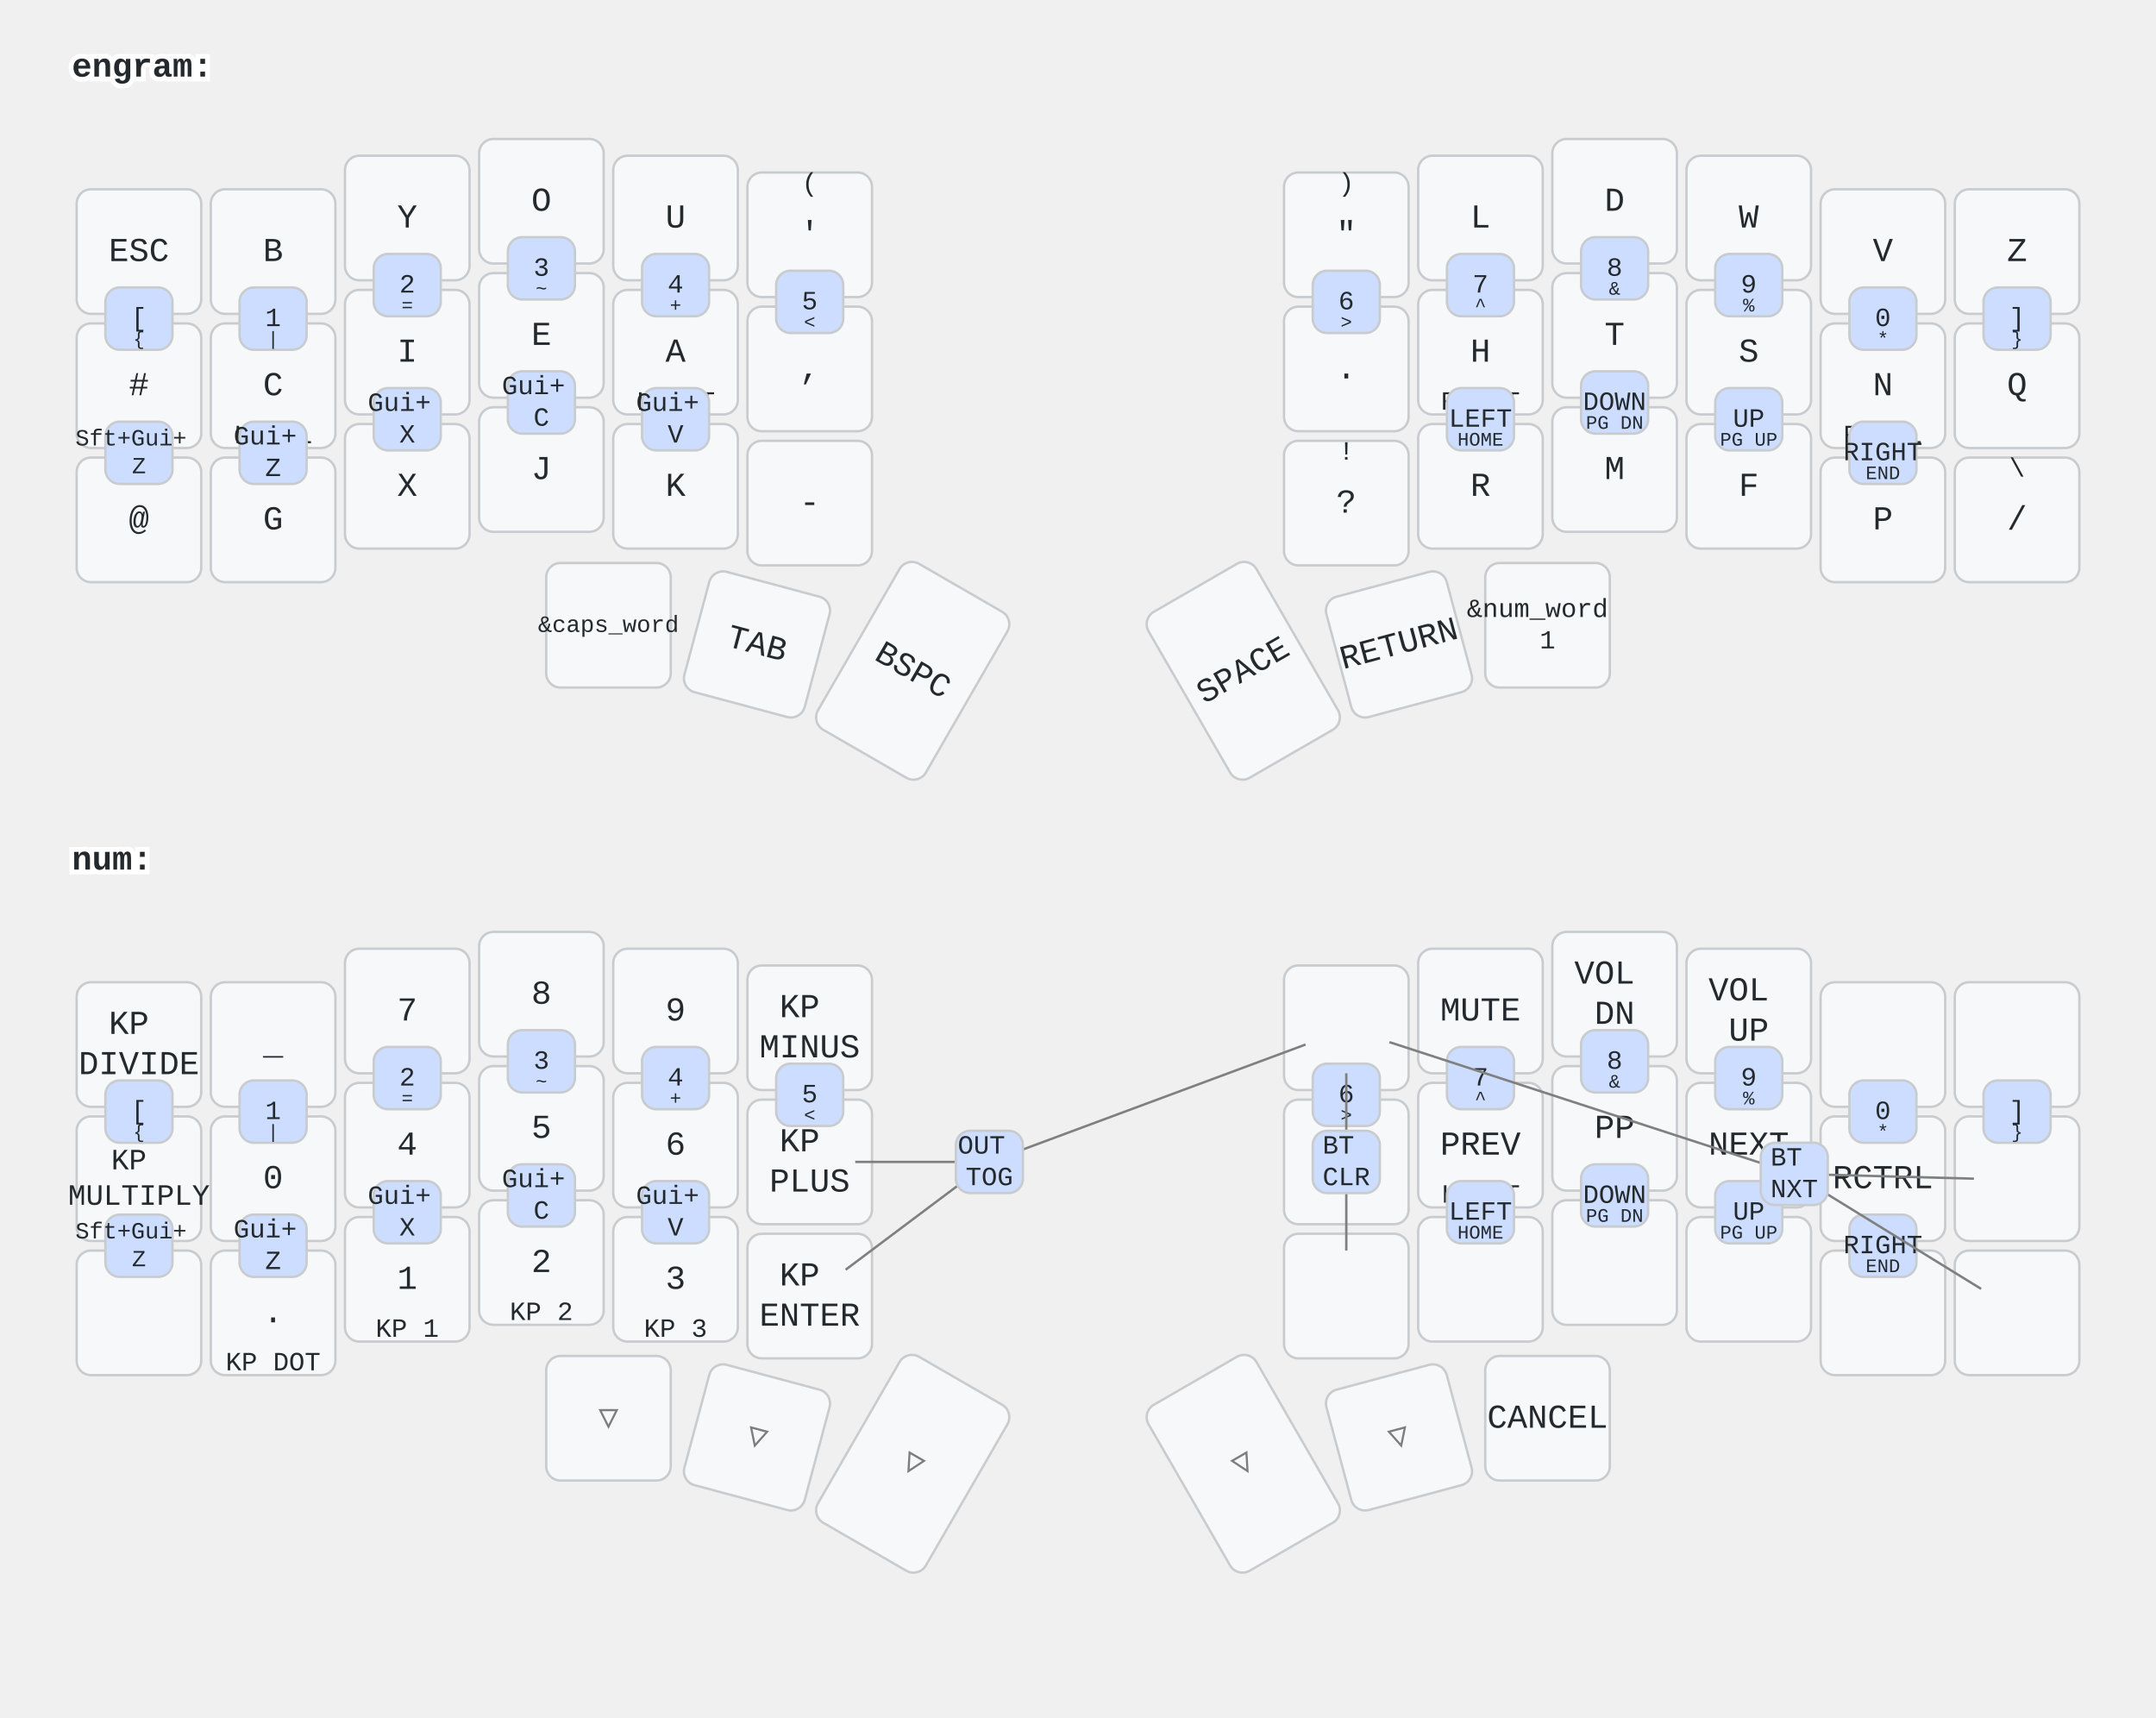
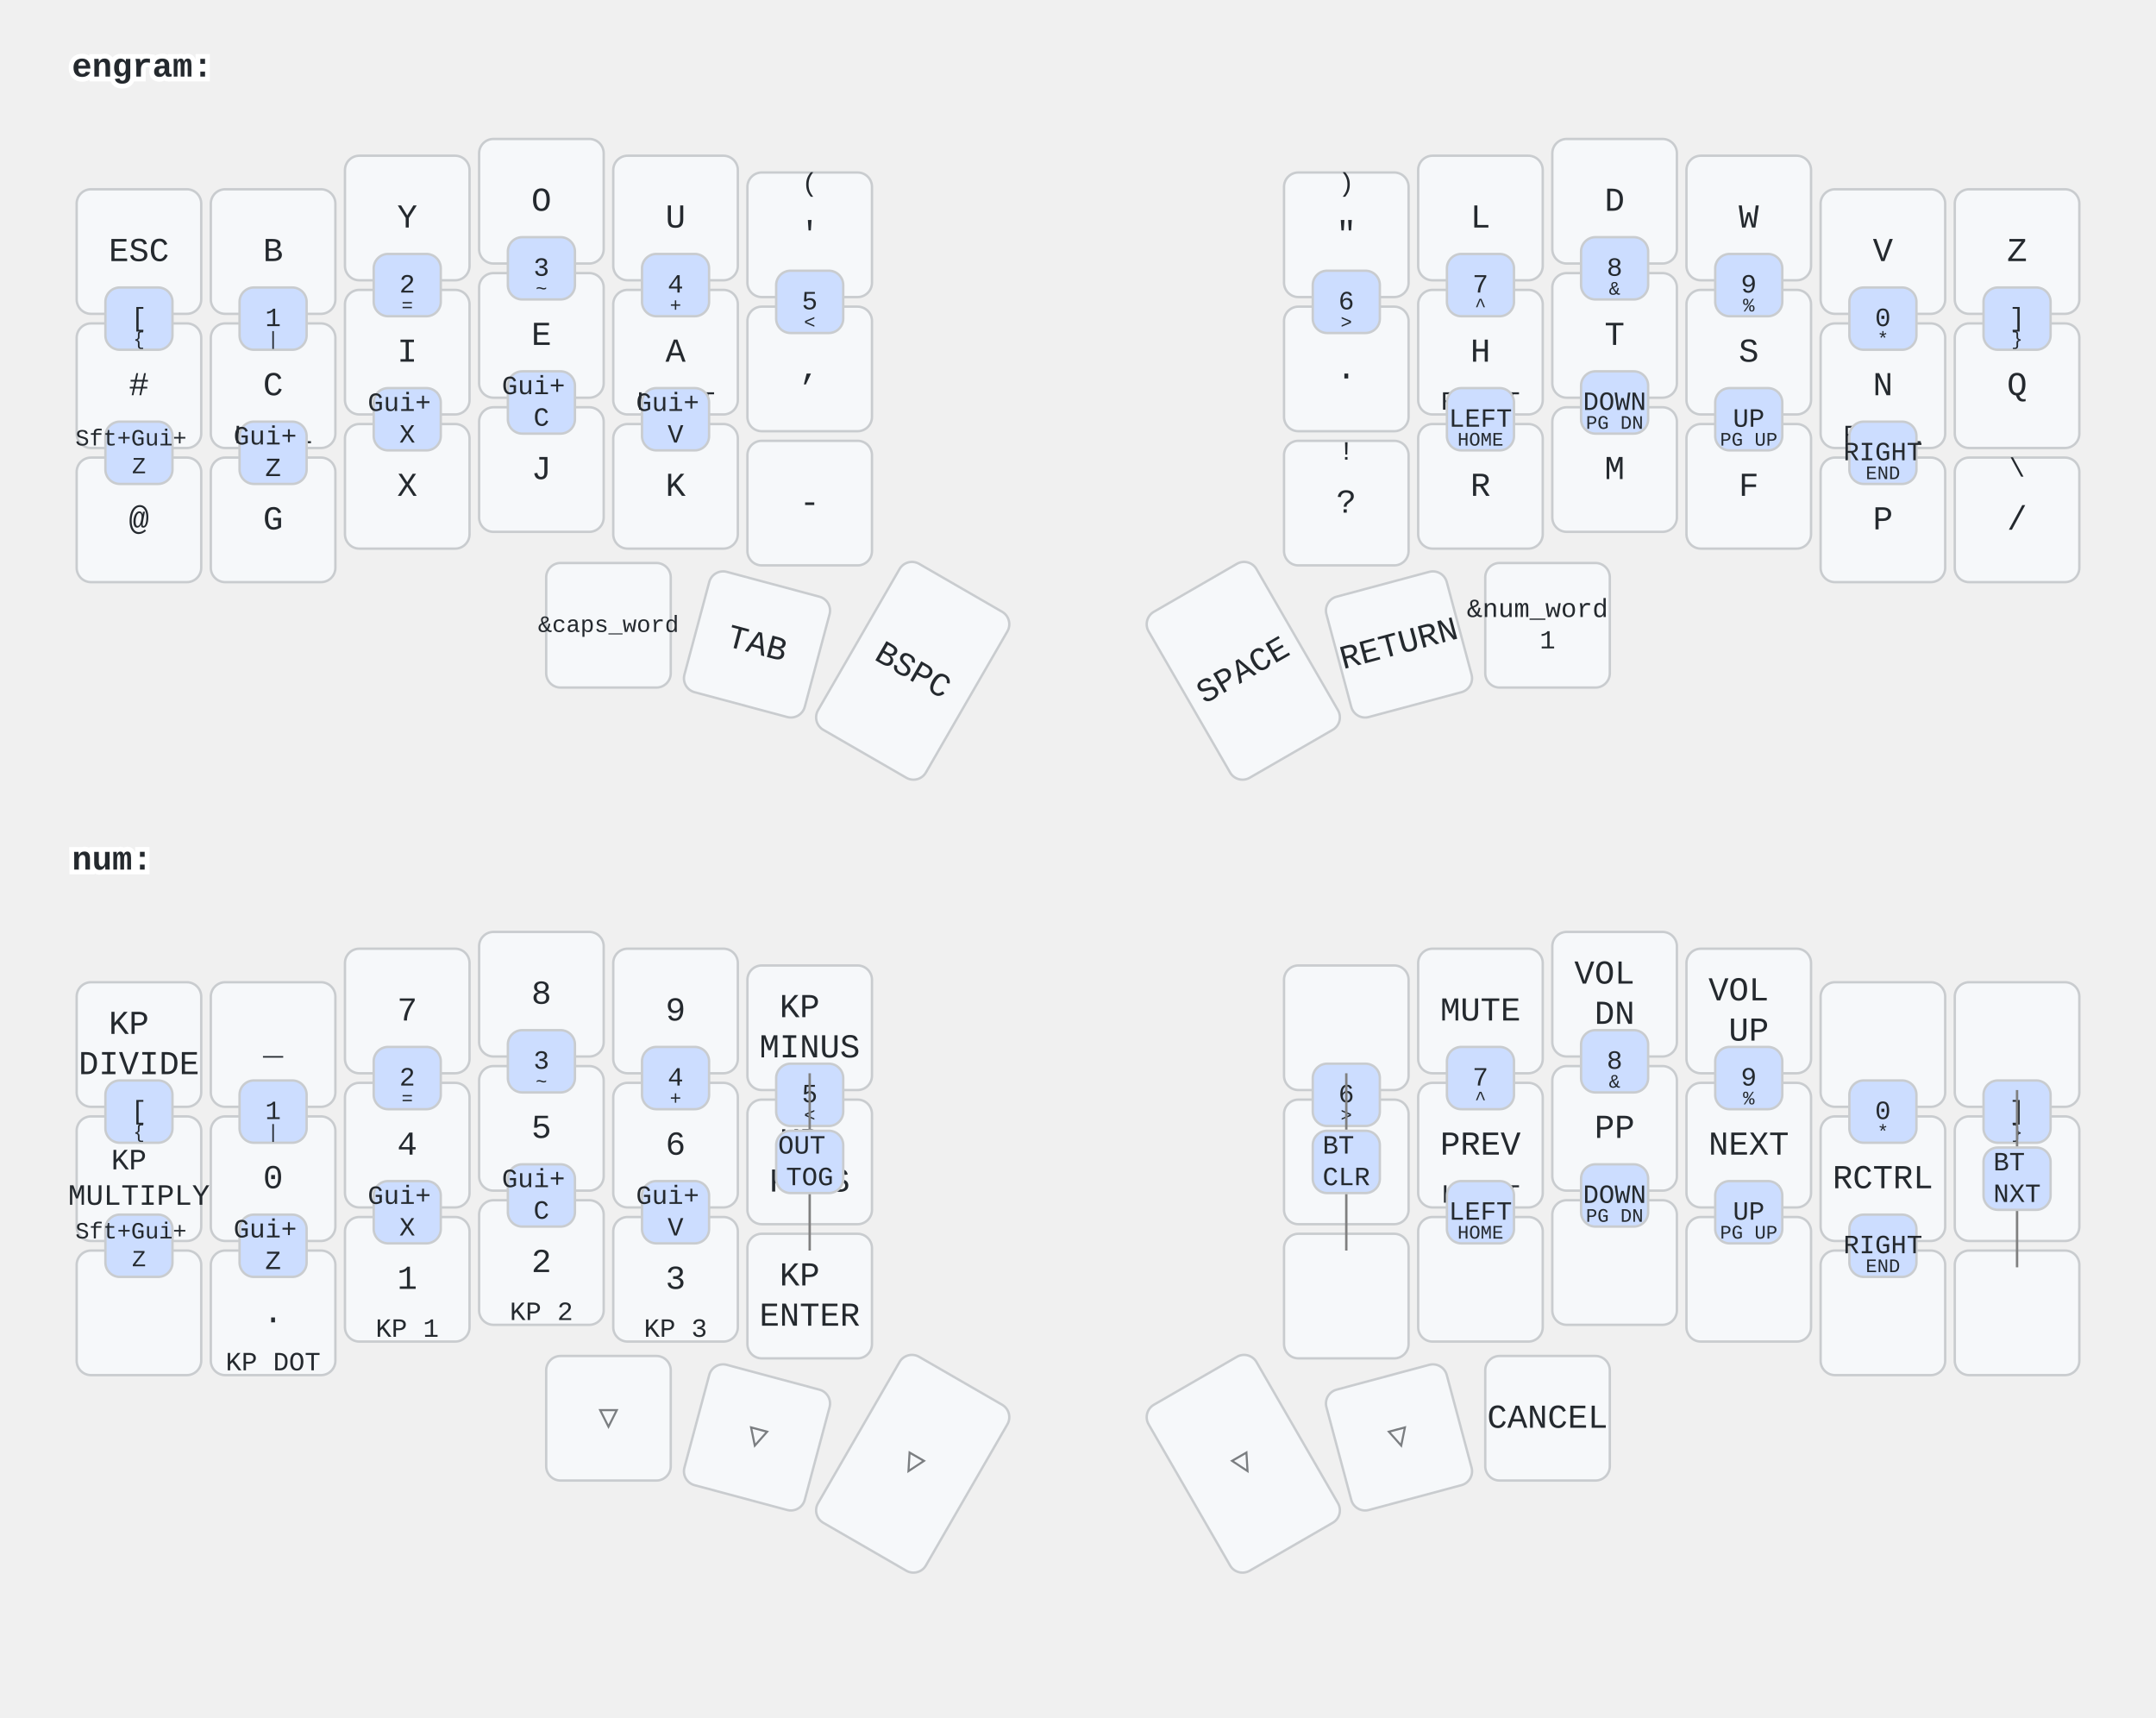
<svg xmlns="http://www.w3.org/2000/svg" width="900" height="717" viewBox="0 0 900 717" class="keymap">
  <style>/* inherit to force styles through use tags */
svg path {
    fill: inherit;
}

/* font and background color specifications */
svg.keymap {
    font-family: SFMono-Regular,Consolas,Liberation Mono,Menlo,monospace;
    font-size: 14px;
    font-kerning: normal;
    text-rendering: optimizeLegibility;
    fill: #24292e;
}

/* default key styling */
rect.key {
    fill: #f6f8fa;
}

rect.key, rect.combo {
    stroke: #c9cccf;
    stroke-width: 1;
}

/* default key side styling, only used is draw_key_sides is set */
rect.side {
    filter: brightness(90%);
}

/* color accent for combo boxes */
rect.combo, rect.combo-separate {
    fill: #cdf;
}

/* color accent for held keys */
rect.held, rect.combo.held {
    fill: #fdd;
}

/* color accent for ghost (optional) keys */
rect.ghost, rect.combo.ghost {
    stroke-dasharray: 4, 4;
    stroke-width: 2;
}

text {
    text-anchor: middle;
    dominant-baseline: middle;
}

/* styling for layer labels */
text.label {
    font-weight: bold;
    text-anchor: start;
    stroke: white;
    stroke-width: 4;
    paint-order: stroke;
}

/* styling for optional footer */
text.footer {
    text-anchor: end;
    dominant-baseline: auto;
    stroke: white;
    stroke-width: 4;
    paint-order: stroke;
}

/* styling for combo tap, and key hold/shifted label text */
text.combo, text.hold, text.shifted {
    font-size: 11px;
}

text.hold {
    text-anchor: middle;
    dominant-baseline: auto;
}

text.shifted {
    text-anchor: middle;
    dominant-baseline: hanging;
}

text.layer-activator {
    text-decoration: underline;
}

/* styling for hold/shifted label text in combo box */
text.combo.hold, text.combo.shifted {
    font-size: 8px;
}

/* lighter symbol for transparent keys */
text.trans {
    fill: #7b7e81;
}

/* styling for combo dendrons */
path.combo {
    stroke-width: 1;
    stroke: gray;
    fill: none;
}

/* Start Tabler Icons Cleanup */
/* cannot use height/width with glyphs */
.icon-tabler &gt; path {
    fill: inherit;
    stroke: inherit;
    stroke-width: 2;
}
/* hide tabler's default box */
.icon-tabler &gt; path[stroke="none"][fill="none"] {
    visibility: hidden;
}
/* End Tabler Icons Cleanup */
</style>
  <g transform="translate(30, 0)" class="layer-engram">
    <text x="0" y="28" class="label" id="engram">engram:</text>
    <g transform="translate(0, 56)">
      <g transform="translate(28, 49)" class="key keypos-0">
        <rect rx="6" ry="6" x="-26" y="-26" width="52" height="52" class="key" />
        <text x="0" y="0" class="key tap">ESC</text>
        <text x="0" y="24" class="key hold">F1</text>
      </g>
      <g transform="translate(84, 49)" class="key keypos-1">
        <rect rx="6" ry="6" x="-26" y="-26" width="52" height="52" class="key" />
        <text x="0" y="0" class="key tap">B</text>
        <text x="0" y="24" class="key hold">F2</text>
      </g>
      <g transform="translate(140, 35)" class="key keypos-2">
        <rect rx="6" ry="6" x="-26" y="-26" width="52" height="52" class="key" />
        <text x="0" y="0" class="key tap">Y</text>
        <text x="0" y="24" class="key hold">F3</text>
      </g>
      <g transform="translate(196, 28)" class="key keypos-3">
        <rect rx="6" ry="6" x="-26" y="-26" width="52" height="52" class="key" />
        <text x="0" y="0" class="key tap">O</text>
        <text x="0" y="24" class="key hold">F4</text>
      </g>
      <g transform="translate(252, 35)" class="key keypos-4">
        <rect rx="6" ry="6" x="-26" y="-26" width="52" height="52" class="key" />
        <text x="0" y="0" class="key tap">U</text>
        <text x="0" y="24" class="key hold">F5</text>
      </g>
      <g transform="translate(308, 42)" class="key keypos-5">
        <rect rx="6" ry="6" x="-26" y="-26" width="52" height="52" class="key" />
        <text x="0" y="0" class="key tap">'</text>
        <text x="0" y="-24" class="key shifted">(</text>
      </g>
      <g transform="translate(532, 42)" class="key keypos-6">
        <rect rx="6" ry="6" x="-26" y="-26" width="52" height="52" class="key" />
        <text x="0" y="0" class="key tap">"</text>
        <text x="0" y="-24" class="key shifted">)</text>
      </g>
      <g transform="translate(588, 35)" class="key keypos-7">
        <rect rx="6" ry="6" x="-26" y="-26" width="52" height="52" class="key" />
        <text x="0" y="0" class="key tap">L</text>
        <text x="0" y="24" class="key hold">F8</text>
      </g>
      <g transform="translate(644, 28)" class="key keypos-8">
        <rect rx="6" ry="6" x="-26" y="-26" width="52" height="52" class="key" />
        <text x="0" y="0" class="key tap">D</text>
        <text x="0" y="24" class="key hold">F9</text>
      </g>
      <g transform="translate(700, 35)" class="key keypos-9">
        <rect rx="6" ry="6" x="-26" y="-26" width="52" height="52" class="key" />
        <text x="0" y="0" class="key tap">W</text>
        <text x="0" y="24" class="key hold">F10</text>
      </g>
      <g transform="translate(756, 49)" class="key keypos-10">
        <rect rx="6" ry="6" x="-26" y="-26" width="52" height="52" class="key" />
        <text x="0" y="0" class="key tap">V</text>
        <text x="0" y="24" class="key hold">F11</text>
      </g>
      <g transform="translate(812, 49)" class="key keypos-11">
        <rect rx="6" ry="6" x="-26" y="-26" width="52" height="52" class="key" />
        <text x="0" y="0" class="key tap">Z</text>
        <text x="0" y="24" class="key hold">F12</text>
      </g>
      <g transform="translate(28, 105)" class="key keypos-12">
        <rect rx="6" ry="6" x="-26" y="-26" width="52" height="52" class="key" />
        <text x="0" y="0" class="key tap">#</text>
        <text x="0" y="-24" class="key shifted">$</text>
      </g>
      <g transform="translate(84, 105)" class="key keypos-13">
        <rect rx="6" ry="6" x="-26" y="-26" width="52" height="52" class="key" />
        <text x="0" y="0" class="key tap">C</text>
        <text x="0" y="24" class="key hold">LCTRL</text>
      </g>
      <g transform="translate(140, 91)" class="key keypos-14">
        <rect rx="6" ry="6" x="-26" y="-26" width="52" height="52" class="key" />
        <text x="0" y="0" class="key tap">I</text>
        <text x="0" y="24" class="key hold">LALT</text>
      </g>
      <g transform="translate(196, 84)" class="key keypos-15">
        <rect rx="6" ry="6" x="-26" y="-26" width="52" height="52" class="key" />
        <text x="0" y="0" class="key tap">E</text>
        <text x="0" y="24" class="key hold">LGUI</text>
      </g>
      <g transform="translate(252, 91)" class="key keypos-16">
        <rect rx="6" ry="6" x="-26" y="-26" width="52" height="52" class="key" />
        <text x="0" y="0" class="key tap">A</text>
        <text x="0" y="24" class="key hold">LSHFT</text>
      </g>
      <g transform="translate(308, 98)" class="key keypos-17">
        <rect rx="6" ry="6" x="-26" y="-26" width="52" height="52" class="key" />
        <text x="0" y="0" class="key tap">,</text>
        <text x="0" y="-24" class="key shifted">;</text>
      </g>
      <g transform="translate(532, 98)" class="key keypos-18">
        <rect rx="6" ry="6" x="-26" y="-26" width="52" height="52" class="key" />
        <text x="0" y="0" class="key tap">.</text>
        <text x="0" y="-24" class="key shifted">:</text>
      </g>
      <g transform="translate(588, 91)" class="key keypos-19">
        <rect rx="6" ry="6" x="-26" y="-26" width="52" height="52" class="key" />
        <text x="0" y="0" class="key tap">H</text>
        <text x="0" y="24" class="key hold">RSHFT</text>
      </g>
      <g transform="translate(644, 84)" class="key keypos-20">
        <rect rx="6" ry="6" x="-26" y="-26" width="52" height="52" class="key" />
        <text x="0" y="0" class="key tap">T</text>
        <text x="0" y="24" class="key hold">RGUI</text>
      </g>
      <g transform="translate(700, 91)" class="key keypos-21">
        <rect rx="6" ry="6" x="-26" y="-26" width="52" height="52" class="key" />
        <text x="0" y="0" class="key tap">S</text>
        <text x="0" y="24" class="key hold">RALT</text>
      </g>
      <g transform="translate(756, 105)" class="key keypos-22">
        <rect rx="6" ry="6" x="-26" y="-26" width="52" height="52" class="key" />
        <text x="0" y="0" class="key tap">N</text>
        <text x="0" y="24" class="key hold">RCTRL</text>
      </g>
      <g transform="translate(812, 105)" class="key keypos-23">
        <rect rx="6" ry="6" x="-26" y="-26" width="52" height="52" class="key" />
        <text x="0" y="0" class="key tap">Q</text>
      </g>
      <g transform="translate(28, 161)" class="key keypos-24">
        <rect rx="6" ry="6" x="-26" y="-26" width="52" height="52" class="key" />
        <text x="0" y="0" class="key tap">@</text>
        <text x="0" y="-24" class="key shifted">`</text>
      </g>
      <g transform="translate(84, 161)" class="key keypos-25">
        <rect rx="6" ry="6" x="-26" y="-26" width="52" height="52" class="key" />
        <text x="0" y="0" class="key tap">G</text>
      </g>
      <g transform="translate(140, 147)" class="key keypos-26">
        <rect rx="6" ry="6" x="-26" y="-26" width="52" height="52" class="key" />
        <text x="0" y="0" class="key tap">X</text>
      </g>
      <g transform="translate(196, 140)" class="key keypos-27">
        <rect rx="6" ry="6" x="-26" y="-26" width="52" height="52" class="key" />
        <text x="0" y="0" class="key tap">J</text>
      </g>
      <g transform="translate(252, 147)" class="key keypos-28">
        <rect rx="6" ry="6" x="-26" y="-26" width="52" height="52" class="key" />
        <text x="0" y="0" class="key tap">K</text>
      </g>
      <g transform="translate(308, 154)" class="key keypos-29">
        <rect rx="6" ry="6" x="-26" y="-26" width="52" height="52" class="key" />
        <text x="0" y="0" class="key tap">-</text>
      </g>
      <g transform="translate(532, 154)" class="key keypos-30">
        <rect rx="6" ry="6" x="-26" y="-26" width="52" height="52" class="key" />
        <text x="0" y="0" class="key tap">?</text>
        <text x="0" y="-24" class="key shifted">!</text>
      </g>
      <g transform="translate(588, 147)" class="key keypos-31">
        <rect rx="6" ry="6" x="-26" y="-26" width="52" height="52" class="key" />
        <text x="0" y="0" class="key tap">R</text>
      </g>
      <g transform="translate(644, 140)" class="key keypos-32">
        <rect rx="6" ry="6" x="-26" y="-26" width="52" height="52" class="key" />
        <text x="0" y="0" class="key tap">M</text>
      </g>
      <g transform="translate(700, 147)" class="key keypos-33">
        <rect rx="6" ry="6" x="-26" y="-26" width="52" height="52" class="key" />
        <text x="0" y="0" class="key tap">F</text>
      </g>
      <g transform="translate(756, 161)" class="key keypos-34">
        <rect rx="6" ry="6" x="-26" y="-26" width="52" height="52" class="key" />
        <text x="0" y="0" class="key tap">P</text>
      </g>
      <g transform="translate(812, 161)" class="key keypos-35">
        <rect rx="6" ry="6" x="-26" y="-26" width="52" height="52" class="key" />
        <text x="0" y="0" class="key tap">/</text>
        <text x="0" y="-24" class="key shifted">\</text>
      </g>
      <g transform="translate(224, 205)" class="key keypos-36">
        <rect rx="6" ry="6" x="-26" y="-26" width="52" height="52" class="key" />
        <text x="0" y="0" class="key tap">
          <tspan style="font-size: 70%">&amp;caps_word</tspan>
        </text>
      </g>
      <g transform="translate(286, 213) rotate(15.0)" class="key keypos-37">
        <rect rx="6" ry="6" x="-26" y="-26" width="52" height="52" class="key" />
        <text x="0" y="0" class="key tap">TAB</text>
      </g>
      <g transform="translate(351, 224) rotate(30.0)" class="key keypos-38">
        <rect rx="6" ry="6" x="-26" y="-40" width="52" height="80" class="key" />
        <text x="0" y="0" class="key tap">BSPC</text>
      </g>
      <g transform="translate(489, 224) rotate(-30.0)" class="key keypos-39">
        <rect rx="6" ry="6" x="-26" y="-40" width="52" height="80" class="key" />
        <text x="0" y="0" class="key tap">SPACE</text>
      </g>
      <g transform="translate(554, 213) rotate(-15.0)" class="key keypos-40">
        <rect rx="6" ry="6" x="-26" y="-26" width="52" height="52" class="key" />
        <text x="0" y="0" class="key tap">RETURN</text>
      </g>
      <g transform="translate(616, 205)" class="key keypos-41">
        <rect rx="6" ry="6" x="-26" y="-26" width="52" height="52" class="key" />
        <text x="0" y="0" class="key tap">
          <tspan x="0" dy="-0.6em" style="font-size: 78%">&amp;num_word</tspan>
          <tspan x="0" dy="1.2em" style="font-size: 78%">1</tspan>
        </text>
      </g>
      <g class="combo combopos-0">
        <rect rx="6" ry="6" x="14" y="64" width="28" height="26" class="combo" />
        <text x="28" y="77" class="combo tap">[</text>
        <text x="28" y="88" class="combo hold">{</text>
      </g>
      <g class="combo combopos-1">
        <rect rx="6" ry="6" x="798" y="64" width="28" height="26" class="combo" />
        <text x="812" y="77" class="combo tap">]</text>
        <text x="812" y="88" class="combo hold">}</text>
      </g>
      <g class="combo combopos-2">
        <rect rx="6" ry="6" x="70" y="64" width="28" height="26" class="combo" />
        <text x="84" y="77" class="combo tap">1</text>
        <text x="84" y="88" class="combo hold">|</text>
      </g>
      <g class="combo combopos-3">
        <rect rx="6" ry="6" x="126" y="50" width="28" height="26" class="combo" />
        <text x="140" y="63" class="combo tap">2</text>
        <text x="140" y="74" class="combo hold">=</text>
      </g>
      <g class="combo combopos-4">
        <rect rx="6" ry="6" x="182" y="43" width="28" height="26" class="combo" />
        <text x="196" y="56" class="combo tap">3</text>
        <text x="196" y="67" class="combo hold">~</text>
      </g>
      <g class="combo combopos-5">
        <rect rx="6" ry="6" x="238" y="50" width="28" height="26" class="combo" />
        <text x="252" y="63" class="combo tap">4</text>
        <text x="252" y="74" class="combo hold">+</text>
      </g>
      <g class="combo combopos-6">
        <rect rx="6" ry="6" x="294" y="57" width="28" height="26" class="combo" />
        <text x="308" y="70" class="combo tap">5</text>
        <text x="308" y="81" class="combo hold">&lt;</text>
      </g>
      <g class="combo combopos-7">
        <rect rx="6" ry="6" x="518" y="57" width="28" height="26" class="combo" />
        <text x="532" y="70" class="combo tap">6</text>
        <text x="532" y="81" class="combo hold">&gt;</text>
      </g>
      <g class="combo combopos-8">
        <rect rx="6" ry="6" x="574" y="50" width="28" height="26" class="combo" />
        <text x="588" y="63" class="combo tap">7</text>
        <text x="588" y="74" class="combo hold">^</text>
      </g>
      <g class="combo combopos-9">
        <rect rx="6" ry="6" x="630" y="43" width="28" height="26" class="combo" />
        <text x="644" y="56" class="combo tap">8</text>
        <text x="644" y="67" class="combo hold">&amp;</text>
      </g>
      <g class="combo combopos-10">
        <rect rx="6" ry="6" x="686" y="50" width="28" height="26" class="combo" />
        <text x="700" y="63" class="combo tap">9</text>
        <text x="700" y="74" class="combo hold">%</text>
      </g>
      <g class="combo combopos-11">
        <rect rx="6" ry="6" x="742" y="64" width="28" height="26" class="combo" />
        <text x="756" y="77" class="combo tap">0</text>
        <text x="756" y="88" class="combo hold">*</text>
      </g>
      <g class="combo combopos-12">
        <rect rx="6" ry="6" x="14" y="120" width="28" height="26" class="combo" />
        <text x="28" y="133" class="combo tap">
          <tspan x="28" dy="-0.6em" style="font-size: 88%">Sft+Gui+</tspan>
          <tspan x="28" dy="1.2em" style="font-size: 88%">Z</tspan>
        </text>
      </g>
      <g class="combo combopos-13">
        <rect rx="6" ry="6" x="70" y="120" width="28" height="26" class="combo" />
        <text x="84" y="133" class="combo tap">
          <tspan x="84" dy="-0.6em">Gui+</tspan>
          <tspan x="84" dy="1.2em">Z</tspan>
        </text>
      </g>
      <g class="combo combopos-14">
        <rect rx="6" ry="6" x="126" y="106" width="28" height="26" class="combo" />
        <text x="140" y="119" class="combo tap">
          <tspan x="140" dy="-0.6em">Gui+</tspan>
          <tspan x="140" dy="1.2em">X</tspan>
        </text>
      </g>
      <g class="combo combopos-15">
        <rect rx="6" ry="6" x="182" y="99" width="28" height="26" class="combo" />
        <text x="196" y="112" class="combo tap">
          <tspan x="196" dy="-0.6em">Gui+</tspan>
          <tspan x="196" dy="1.2em">C</tspan>
        </text>
      </g>
      <g class="combo combopos-16">
        <rect rx="6" ry="6" x="238" y="106" width="28" height="26" class="combo" />
        <text x="252" y="119" class="combo tap">
          <tspan x="252" dy="-0.6em">Gui+</tspan>
          <tspan x="252" dy="1.2em">V</tspan>
        </text>
      </g>
      <g class="combo combopos-17">
        <rect rx="6" ry="6" x="574" y="106" width="28" height="26" class="combo" />
        <text x="588" y="119" class="combo tap">LEFT</text>
        <text x="588" y="130" class="combo hold">HOME</text>
      </g>
      <g class="combo combopos-18">
        <rect rx="6" ry="6" x="630" y="99" width="28" height="26" class="combo" />
        <text x="644" y="112" class="combo tap">DOWN</text>
        <text x="644" y="123" class="combo hold">PG DN</text>
      </g>
      <g class="combo combopos-19">
        <rect rx="6" ry="6" x="686" y="106" width="28" height="26" class="combo" />
        <text x="700" y="119" class="combo tap">UP</text>
        <text x="700" y="130" class="combo hold">PG UP</text>
      </g>
      <g class="combo combopos-20">
        <rect rx="6" ry="6" x="742" y="120" width="28" height="26" class="combo" />
        <text x="756" y="133" class="combo tap">RIGHT</text>
        <text x="756" y="144" class="combo hold">END</text>
      </g>
    </g>
  </g>
  <g transform="translate(30, 331)" class="layer-num">
    <text x="0" y="28" class="label" id="num">num:</text>
    <g transform="translate(0, 56)">
      <g transform="translate(28, 49)" class="key keypos-0">
        <rect rx="6" ry="6" x="-26" y="-26" width="52" height="52" class="key" />
        <text x="0" y="0" class="key tap">
          <tspan x="0" dy="-0.6em">KP</tspan>
          <tspan x="0" dy="1.2em">DIVIDE</tspan>
        </text>
      </g>
      <g transform="translate(84, 49)" class="key keypos-1">
        <rect rx="6" ry="6" x="-26" y="-26" width="52" height="52" class="key" />
        <text x="0" y="0" class="key tap">_</text>
      </g>
      <g transform="translate(140, 35)" class="key keypos-2">
        <rect rx="6" ry="6" x="-26" y="-26" width="52" height="52" class="key" />
        <text x="0" y="0" class="key tap">7</text>
        <text x="0" y="24" class="key hold">KP 7</text>
      </g>
      <g transform="translate(196, 28)" class="key keypos-3">
        <rect rx="6" ry="6" x="-26" y="-26" width="52" height="52" class="key" />
        <text x="0" y="0" class="key tap">8</text>
        <text x="0" y="24" class="key hold">KP 8</text>
      </g>
      <g transform="translate(252, 35)" class="key keypos-4">
        <rect rx="6" ry="6" x="-26" y="-26" width="52" height="52" class="key" />
        <text x="0" y="0" class="key tap">9</text>
        <text x="0" y="24" class="key hold">KP 9</text>
      </g>
      <g transform="translate(308, 42)" class="key keypos-5">
        <rect rx="6" ry="6" x="-26" y="-26" width="52" height="52" class="key" />
        <text x="0" y="0" class="key tap">
          <tspan x="0" dy="-0.6em">KP</tspan>
          <tspan x="0" dy="1.2em">MINUS</tspan>
        </text>
      </g>
      <g transform="translate(532, 42)" class="key keypos-6">
        <rect rx="6" ry="6" x="-26" y="-26" width="52" height="52" class="key" />
      </g>
      <g transform="translate(588, 35)" class="key keypos-7">
        <rect rx="6" ry="6" x="-26" y="-26" width="52" height="52" class="key" />
        <text x="0" y="0" class="key tap">MUTE</text>
      </g>
      <g transform="translate(644, 28)" class="key keypos-8">
        <rect rx="6" ry="6" x="-26" y="-26" width="52" height="52" class="key" />
        <text x="0" y="0" class="key tap">
          <tspan x="0" dy="-0.6em">VOL</tspan>
          <tspan x="0" dy="1.2em">DN</tspan>
        </text>
      </g>
      <g transform="translate(700, 35)" class="key keypos-9">
        <rect rx="6" ry="6" x="-26" y="-26" width="52" height="52" class="key" />
        <text x="0" y="0" class="key tap">
          <tspan x="0" dy="-0.6em">VOL</tspan>
          <tspan x="0" dy="1.2em">UP</tspan>
        </text>
      </g>
      <g transform="translate(756, 49)" class="key keypos-10">
        <rect rx="6" ry="6" x="-26" y="-26" width="52" height="52" class="key" />
      </g>
      <g transform="translate(812, 49)" class="key keypos-11">
        <rect rx="6" ry="6" x="-26" y="-26" width="52" height="52" class="key" />
      </g>
      <g transform="translate(28, 105)" class="key keypos-12">
        <rect rx="6" ry="6" x="-26" y="-26" width="52" height="52" class="key" />
        <text x="0" y="0" class="key tap">
          <tspan x="0" dy="-0.6em" style="font-size: 88%">KP</tspan>
          <tspan x="0" dy="1.2em" style="font-size: 88%">MULTIPLY</tspan>
        </text>
      </g>
      <g transform="translate(84, 105)" class="key keypos-13">
        <rect rx="6" ry="6" x="-26" y="-26" width="52" height="52" class="key" />
        <text x="0" y="0" class="key tap">0</text>
        <text x="0" y="24" class="key hold">KP 0</text>
      </g>
      <g transform="translate(140, 91)" class="key keypos-14">
        <rect rx="6" ry="6" x="-26" y="-26" width="52" height="52" class="key" />
        <text x="0" y="0" class="key tap">4</text>
        <text x="0" y="24" class="key hold">KP 4</text>
      </g>
      <g transform="translate(196, 84)" class="key keypos-15">
        <rect rx="6" ry="6" x="-26" y="-26" width="52" height="52" class="key" />
        <text x="0" y="0" class="key tap">5</text>
        <text x="0" y="24" class="key hold">KP 5</text>
      </g>
      <g transform="translate(252, 91)" class="key keypos-16">
        <rect rx="6" ry="6" x="-26" y="-26" width="52" height="52" class="key" />
        <text x="0" y="0" class="key tap">6</text>
        <text x="0" y="24" class="key hold">KP 6</text>
      </g>
      <g transform="translate(308, 98)" class="key keypos-17">
        <rect rx="6" ry="6" x="-26" y="-26" width="52" height="52" class="key" />
        <text x="0" y="0" class="key tap">
          <tspan x="0" dy="-0.6em">KP</tspan>
          <tspan x="0" dy="1.2em">PLUS</tspan>
        </text>
      </g>
      <g transform="translate(532, 98)" class="key keypos-18">
        <rect rx="6" ry="6" x="-26" y="-26" width="52" height="52" class="key" />
      </g>
      <g transform="translate(588, 91)" class="key keypos-19">
        <rect rx="6" ry="6" x="-26" y="-26" width="52" height="52" class="key" />
        <text x="0" y="0" class="key tap">PREV</text>
        <text x="0" y="24" class="key hold">LSHFT</text>
      </g>
      <g transform="translate(644, 84)" class="key keypos-20">
        <rect rx="6" ry="6" x="-26" y="-26" width="52" height="52" class="key" />
        <text x="0" y="0" class="key tap">PP</text>
        <text x="0" y="24" class="key hold">RGUI</text>
      </g>
      <g transform="translate(700, 91)" class="key keypos-21">
        <rect rx="6" ry="6" x="-26" y="-26" width="52" height="52" class="key" />
        <text x="0" y="0" class="key tap">NEXT</text>
        <text x="0" y="24" class="key hold">RALT</text>
      </g>
      <g transform="translate(756, 105)" class="key keypos-22">
        <rect rx="6" ry="6" x="-26" y="-26" width="52" height="52" class="key" />
        <text x="0" y="0" class="key tap">RCTRL</text>
      </g>
      <g transform="translate(812, 105)" class="key keypos-23">
        <rect rx="6" ry="6" x="-26" y="-26" width="52" height="52" class="key" />
      </g>
      <g transform="translate(28, 161)" class="key keypos-24">
        <rect rx="6" ry="6" x="-26" y="-26" width="52" height="52" class="key" />
      </g>
      <g transform="translate(84, 161)" class="key keypos-25">
        <rect rx="6" ry="6" x="-26" y="-26" width="52" height="52" class="key" />
        <text x="0" y="0" class="key tap">.</text>
        <text x="0" y="24" class="key hold">KP DOT</text>
      </g>
      <g transform="translate(140, 147)" class="key keypos-26">
        <rect rx="6" ry="6" x="-26" y="-26" width="52" height="52" class="key" />
        <text x="0" y="0" class="key tap">1</text>
        <text x="0" y="24" class="key hold">KP 1</text>
      </g>
      <g transform="translate(196, 140)" class="key keypos-27">
        <rect rx="6" ry="6" x="-26" y="-26" width="52" height="52" class="key" />
        <text x="0" y="0" class="key tap">2</text>
        <text x="0" y="24" class="key hold">KP 2</text>
      </g>
      <g transform="translate(252, 147)" class="key keypos-28">
        <rect rx="6" ry="6" x="-26" y="-26" width="52" height="52" class="key" />
        <text x="0" y="0" class="key tap">3</text>
        <text x="0" y="24" class="key hold">KP 3</text>
      </g>
      <g transform="translate(308, 154)" class="key keypos-29">
        <rect rx="6" ry="6" x="-26" y="-26" width="52" height="52" class="key" />
        <text x="0" y="0" class="key tap">
          <tspan x="0" dy="-0.6em">KP</tspan>
          <tspan x="0" dy="1.2em">ENTER</tspan>
        </text>
      </g>
      <g transform="translate(532, 154)" class="key keypos-30">
        <rect rx="6" ry="6" x="-26" y="-26" width="52" height="52" class="key" />
      </g>
      <g transform="translate(588, 147)" class="key keypos-31">
        <rect rx="6" ry="6" x="-26" y="-26" width="52" height="52" class="key" />
      </g>
      <g transform="translate(644, 140)" class="key keypos-32">
        <rect rx="6" ry="6" x="-26" y="-26" width="52" height="52" class="key" />
      </g>
      <g transform="translate(700, 147)" class="key keypos-33">
        <rect rx="6" ry="6" x="-26" y="-26" width="52" height="52" class="key" />
      </g>
      <g transform="translate(756, 161)" class="key keypos-34">
        <rect rx="6" ry="6" x="-26" y="-26" width="52" height="52" class="key" />
      </g>
      <g transform="translate(812, 161)" class="key keypos-35">
        <rect rx="6" ry="6" x="-26" y="-26" width="52" height="52" class="key" />
      </g>
      <g transform="translate(224, 205)" class="key trans keypos-36">
        <rect rx="6" ry="6" x="-26" y="-26" width="52" height="52" class="key trans" />
        <text x="0" y="0" class="key trans tap">▽</text>
      </g>
      <g transform="translate(286, 213) rotate(15.0)" class="key trans keypos-37">
        <rect rx="6" ry="6" x="-26" y="-26" width="52" height="52" class="key trans" />
        <text x="0" y="0" class="key trans tap">▽</text>
      </g>
      <g transform="translate(351, 224) rotate(30.0)" class="key trans keypos-38">
        <rect rx="6" ry="6" x="-26" y="-40" width="52" height="80" class="key trans" />
        <text x="0" y="0" class="key trans tap">▽</text>
      </g>
      <g transform="translate(489, 224) rotate(-30.0)" class="key trans keypos-39">
        <rect rx="6" ry="6" x="-26" y="-40" width="52" height="80" class="key trans" />
        <text x="0" y="0" class="key trans tap">▽</text>
      </g>
      <g transform="translate(554, 213) rotate(-15.0)" class="key trans keypos-40">
        <rect rx="6" ry="6" x="-26" y="-26" width="52" height="52" class="key trans" />
        <text x="0" y="0" class="key trans tap">▽</text>
      </g>
      <g transform="translate(616, 205)" class="key keypos-41">
        <rect rx="6" ry="6" x="-26" y="-26" width="52" height="52" class="key" />
        <text x="0" y="0" class="key tap">CANCEL</text>
      </g>
      <g class="combo combopos-0">
        <rect rx="6" ry="6" x="14" y="64" width="28" height="26" class="combo" />
        <text x="28" y="77" class="combo tap">[</text>
        <text x="28" y="88" class="combo hold">{</text>
      </g>
      <g class="combo combopos-1">
        <rect rx="6" ry="6" x="798" y="64" width="28" height="26" class="combo" />
        <text x="812" y="77" class="combo tap">]</text>
        <text x="812" y="88" class="combo hold">}</text>
      </g>
      <g class="combo combopos-2">
        <rect rx="6" ry="6" x="70" y="64" width="28" height="26" class="combo" />
        <text x="84" y="77" class="combo tap">1</text>
        <text x="84" y="88" class="combo hold">|</text>
      </g>
      <g class="combo combopos-3">
        <rect rx="6" ry="6" x="126" y="50" width="28" height="26" class="combo" />
        <text x="140" y="63" class="combo tap">2</text>
        <text x="140" y="74" class="combo hold">=</text>
      </g>
      <g class="combo combopos-4">
        <rect rx="6" ry="6" x="182" y="43" width="28" height="26" class="combo" />
        <text x="196" y="56" class="combo tap">3</text>
        <text x="196" y="67" class="combo hold">~</text>
      </g>
      <g class="combo combopos-5">
        <rect rx="6" ry="6" x="238" y="50" width="28" height="26" class="combo" />
        <text x="252" y="63" class="combo tap">4</text>
        <text x="252" y="74" class="combo hold">+</text>
      </g>
      <g class="combo combopos-6">
        <rect rx="6" ry="6" x="294" y="57" width="28" height="26" class="combo" />
        <text x="308" y="70" class="combo tap">5</text>
        <text x="308" y="81" class="combo hold">&lt;</text>
      </g>
      <g class="combo combopos-7">
        <rect rx="6" ry="6" x="518" y="57" width="28" height="26" class="combo" />
        <text x="532" y="70" class="combo tap">6</text>
        <text x="532" y="81" class="combo hold">&gt;</text>
      </g>
      <g class="combo combopos-8">
        <rect rx="6" ry="6" x="574" y="50" width="28" height="26" class="combo" />
        <text x="588" y="63" class="combo tap">7</text>
        <text x="588" y="74" class="combo hold">^</text>
      </g>
      <g class="combo combopos-9">
        <rect rx="6" ry="6" x="630" y="43" width="28" height="26" class="combo" />
        <text x="644" y="56" class="combo tap">8</text>
        <text x="644" y="67" class="combo hold">&amp;</text>
      </g>
      <g class="combo combopos-10">
        <rect rx="6" ry="6" x="686" y="50" width="28" height="26" class="combo" />
        <text x="700" y="63" class="combo tap">9</text>
        <text x="700" y="74" class="combo hold">%</text>
      </g>
      <g class="combo combopos-11">
        <rect rx="6" ry="6" x="742" y="64" width="28" height="26" class="combo" />
        <text x="756" y="77" class="combo tap">0</text>
        <text x="756" y="88" class="combo hold">*</text>
      </g>
      <g class="combo combopos-12">
        <rect rx="6" ry="6" x="14" y="120" width="28" height="26" class="combo" />
        <text x="28" y="133" class="combo tap">
          <tspan x="28" dy="-0.6em" style="font-size: 88%">Sft+Gui+</tspan>
          <tspan x="28" dy="1.2em" style="font-size: 88%">Z</tspan>
        </text>
      </g>
      <g class="combo combopos-13">
        <rect rx="6" ry="6" x="70" y="120" width="28" height="26" class="combo" />
        <text x="84" y="133" class="combo tap">
          <tspan x="84" dy="-0.6em">Gui+</tspan>
          <tspan x="84" dy="1.2em">Z</tspan>
        </text>
      </g>
      <g class="combo combopos-14">
        <rect rx="6" ry="6" x="126" y="106" width="28" height="26" class="combo" />
        <text x="140" y="119" class="combo tap">
          <tspan x="140" dy="-0.6em">Gui+</tspan>
          <tspan x="140" dy="1.2em">X</tspan>
        </text>
      </g>
      <g class="combo combopos-15">
        <rect rx="6" ry="6" x="182" y="99" width="28" height="26" class="combo" />
        <text x="196" y="112" class="combo tap">
          <tspan x="196" dy="-0.6em">Gui+</tspan>
          <tspan x="196" dy="1.2em">C</tspan>
        </text>
      </g>
      <g class="combo combopos-16">
        <rect rx="6" ry="6" x="238" y="106" width="28" height="26" class="combo" />
        <text x="252" y="119" class="combo tap">
          <tspan x="252" dy="-0.6em">Gui+</tspan>
          <tspan x="252" dy="1.2em">V</tspan>
        </text>
      </g>
      <g class="combo combopos-17">
        <rect rx="6" ry="6" x="574" y="106" width="28" height="26" class="combo" />
        <text x="588" y="119" class="combo tap">LEFT</text>
        <text x="588" y="130" class="combo hold">HOME</text>
      </g>
      <g class="combo combopos-18">
        <rect rx="6" ry="6" x="630" y="99" width="28" height="26" class="combo" />
        <text x="644" y="112" class="combo tap">DOWN</text>
        <text x="644" y="123" class="combo hold">PG DN</text>
      </g>
      <g class="combo combopos-19">
        <rect rx="6" ry="6" x="686" y="106" width="28" height="26" class="combo" />
        <text x="700" y="119" class="combo tap">UP</text>
        <text x="700" y="130" class="combo hold">PG UP</text>
      </g>
      <g class="combo combopos-20">
        <rect rx="6" ry="6" x="742" y="120" width="28" height="26" class="combo" />
        <text x="756" y="133" class="combo tap">RIGHT</text>
        <text x="756" y="144" class="combo hold">END</text>
      </g>
      <g class="combo combopos-21">
        <path d="M532,98 l0,-37" class="combo" />
        <path d="M532,98 l0,37" class="combo" />
        <rect rx="6" ry="6" x="518" y="85" width="28" height="26" class="combo" />
        <text x="532" y="98" class="combo tap">
          <tspan x="532" dy="-0.6em">BT</tspan>
          <tspan x="532" dy="1.2em">CLR</tspan>
        </text>
      </g>
      <g class="combo combopos-22">
-         <path d="M719,103 l-169,-55" class="combo" />
-         <path d="M719,103 l75,2" class="combo" />
-         <path d="M719,103 l78,48" class="combo" />
-         <rect rx="6" ry="6" x="705" y="90" width="28" height="26" class="combo" />
-         <text x="719" y="103" class="combo tap">
-           <tspan x="719" dy="-0.6em">BT</tspan>
-           <tspan x="719" dy="1.2em">NXT</tspan>
+         <path d="M812,105 l0,-37" class="combo" />
+         <path d="M812,105 l0,37" class="combo" />
+         <rect rx="6" ry="6" x="798" y="92" width="28" height="26" class="combo" />
+         <text x="812" y="105" class="combo tap">
+           <tspan x="812" dy="-0.6em">BT</tspan>
+           <tspan x="812" dy="1.2em">NXT</tspan>
        </text>
      </g>
      <g class="combo combopos-23">
-         <path d="M383,98 l132,-49" class="combo" />
-         <path d="M383,98 l-56,0" class="combo" />
-         <path d="M383,98 l-60,45" class="combo" />
-         <rect rx="6" ry="6" x="369" y="85" width="28" height="26" class="combo" />
-         <text x="383" y="98" class="combo tap">
-           <tspan x="383" dy="-0.6em">OUT</tspan>
-           <tspan x="383" dy="1.2em">TOG</tspan>
+         <path d="M308,98 l0,-37" class="combo" />
+         <path d="M308,98 l0,37" class="combo" />
+         <rect rx="6" ry="6" x="294" y="85" width="28" height="26" class="combo" />
+         <text x="308" y="98" class="combo tap">
+           <tspan x="308" dy="-0.6em">OUT</tspan>
+           <tspan x="308" dy="1.2em">TOG</tspan>
        </text>
      </g>
    </g>
  </g>
</svg>
